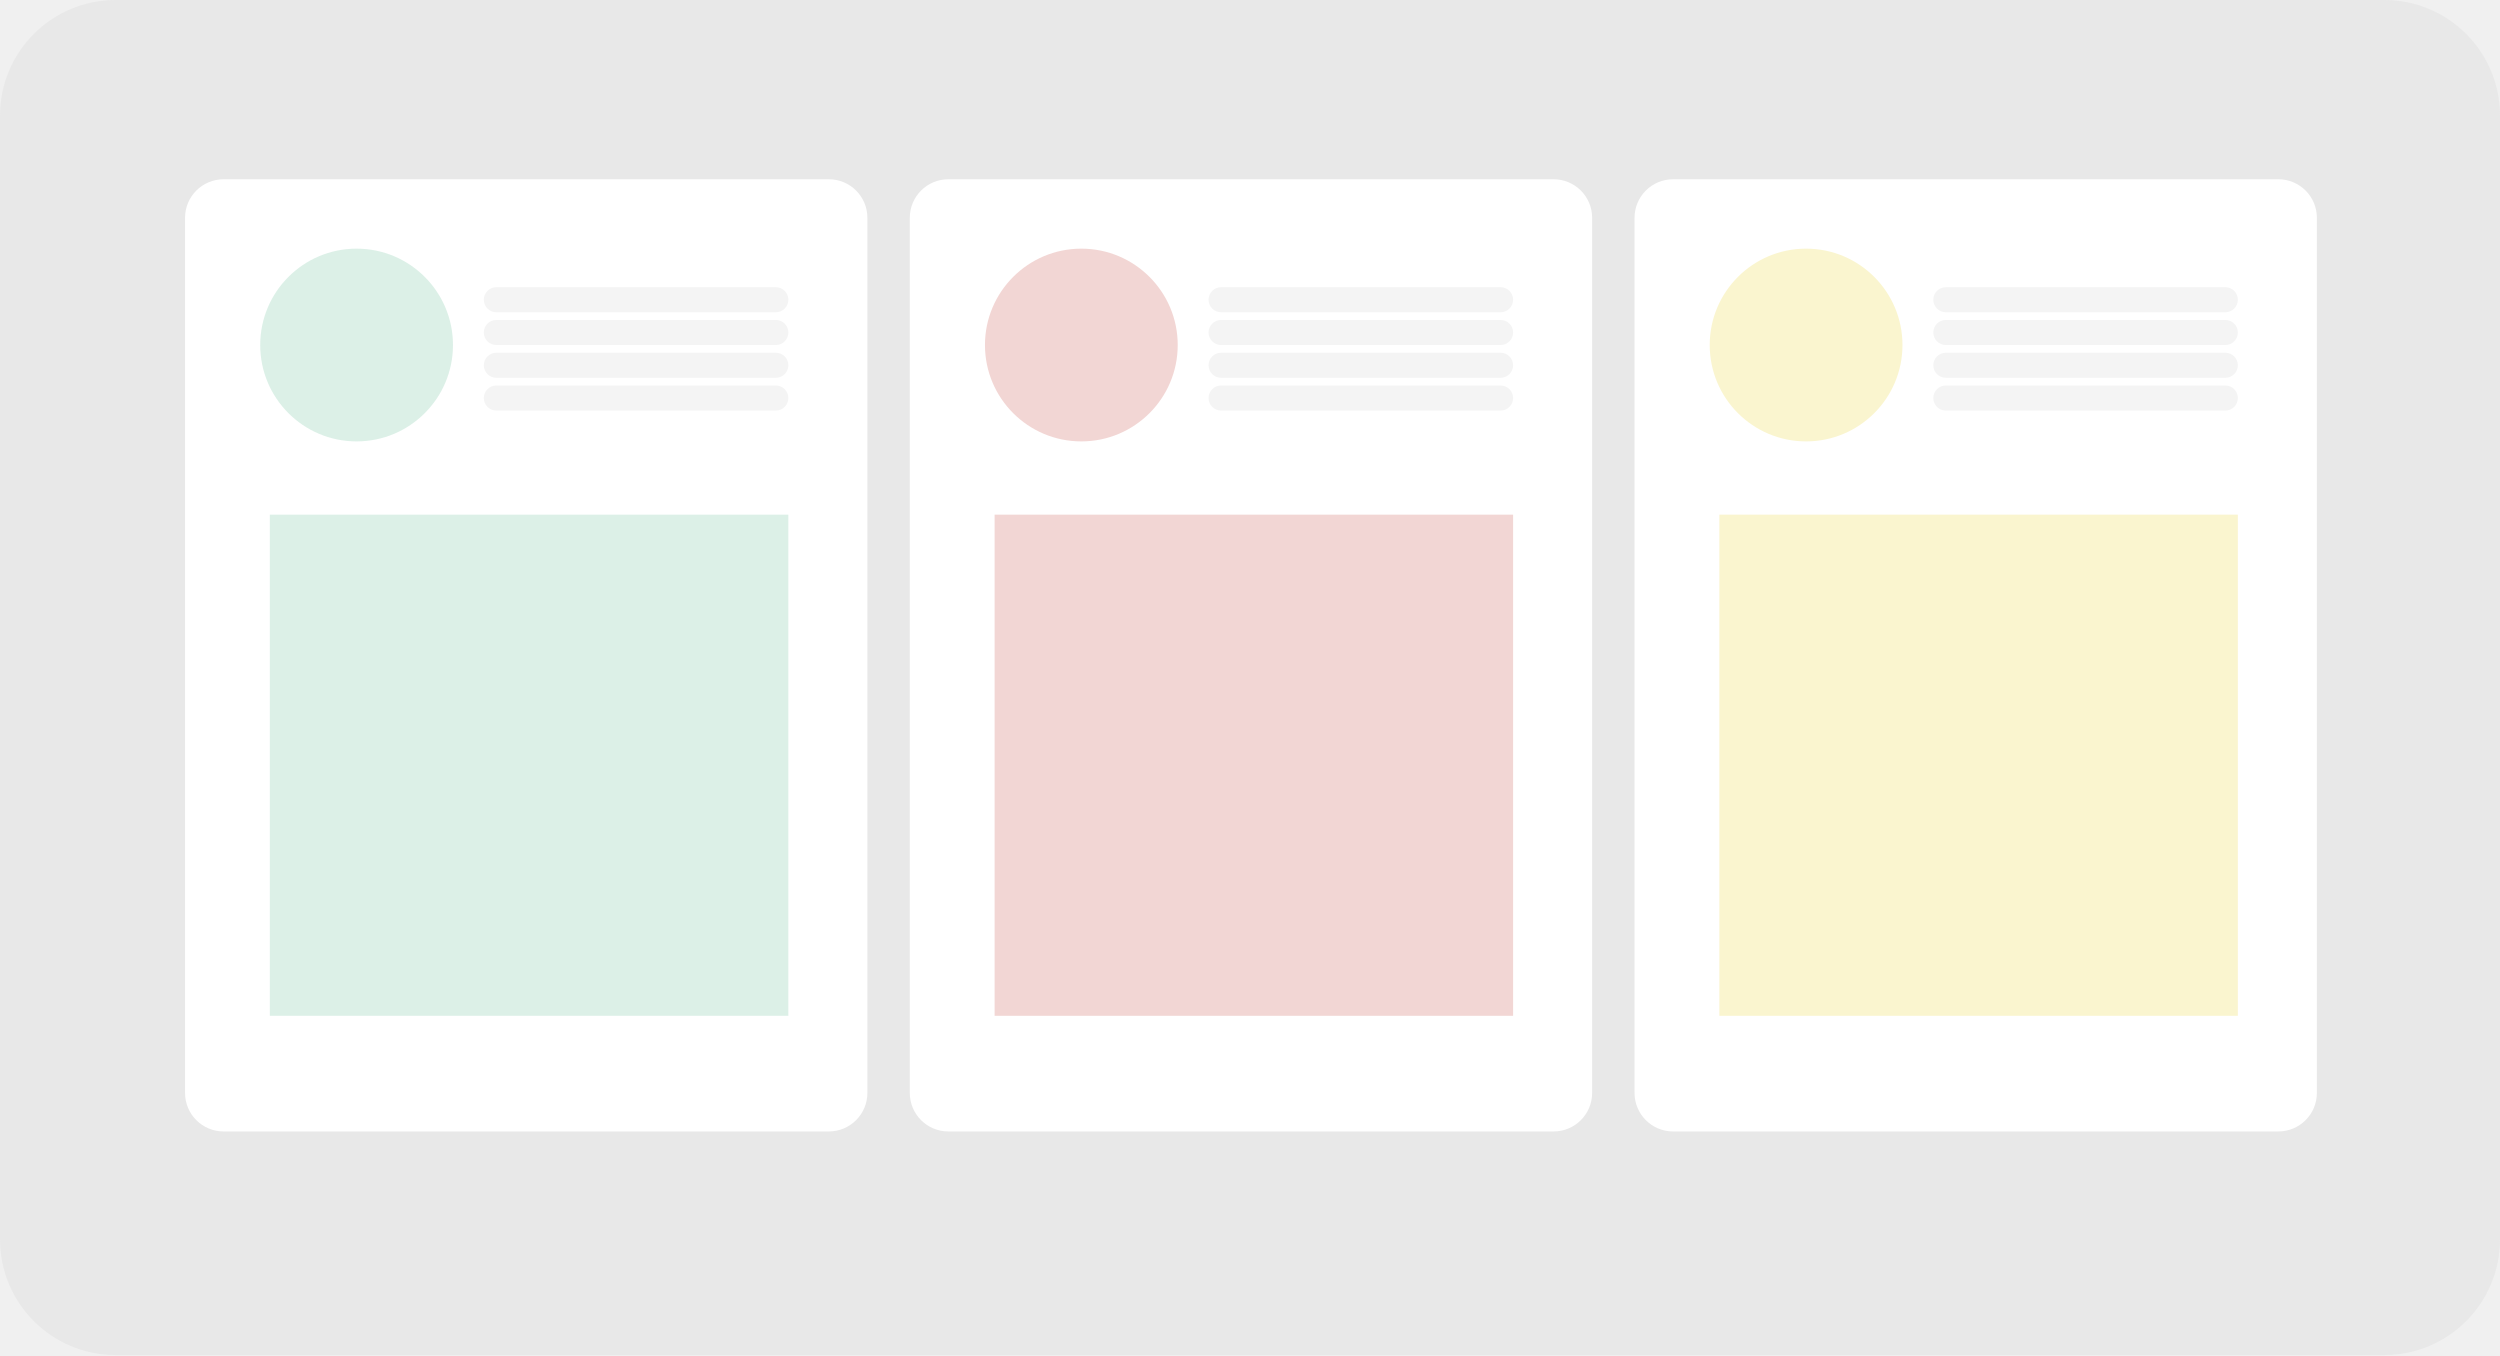
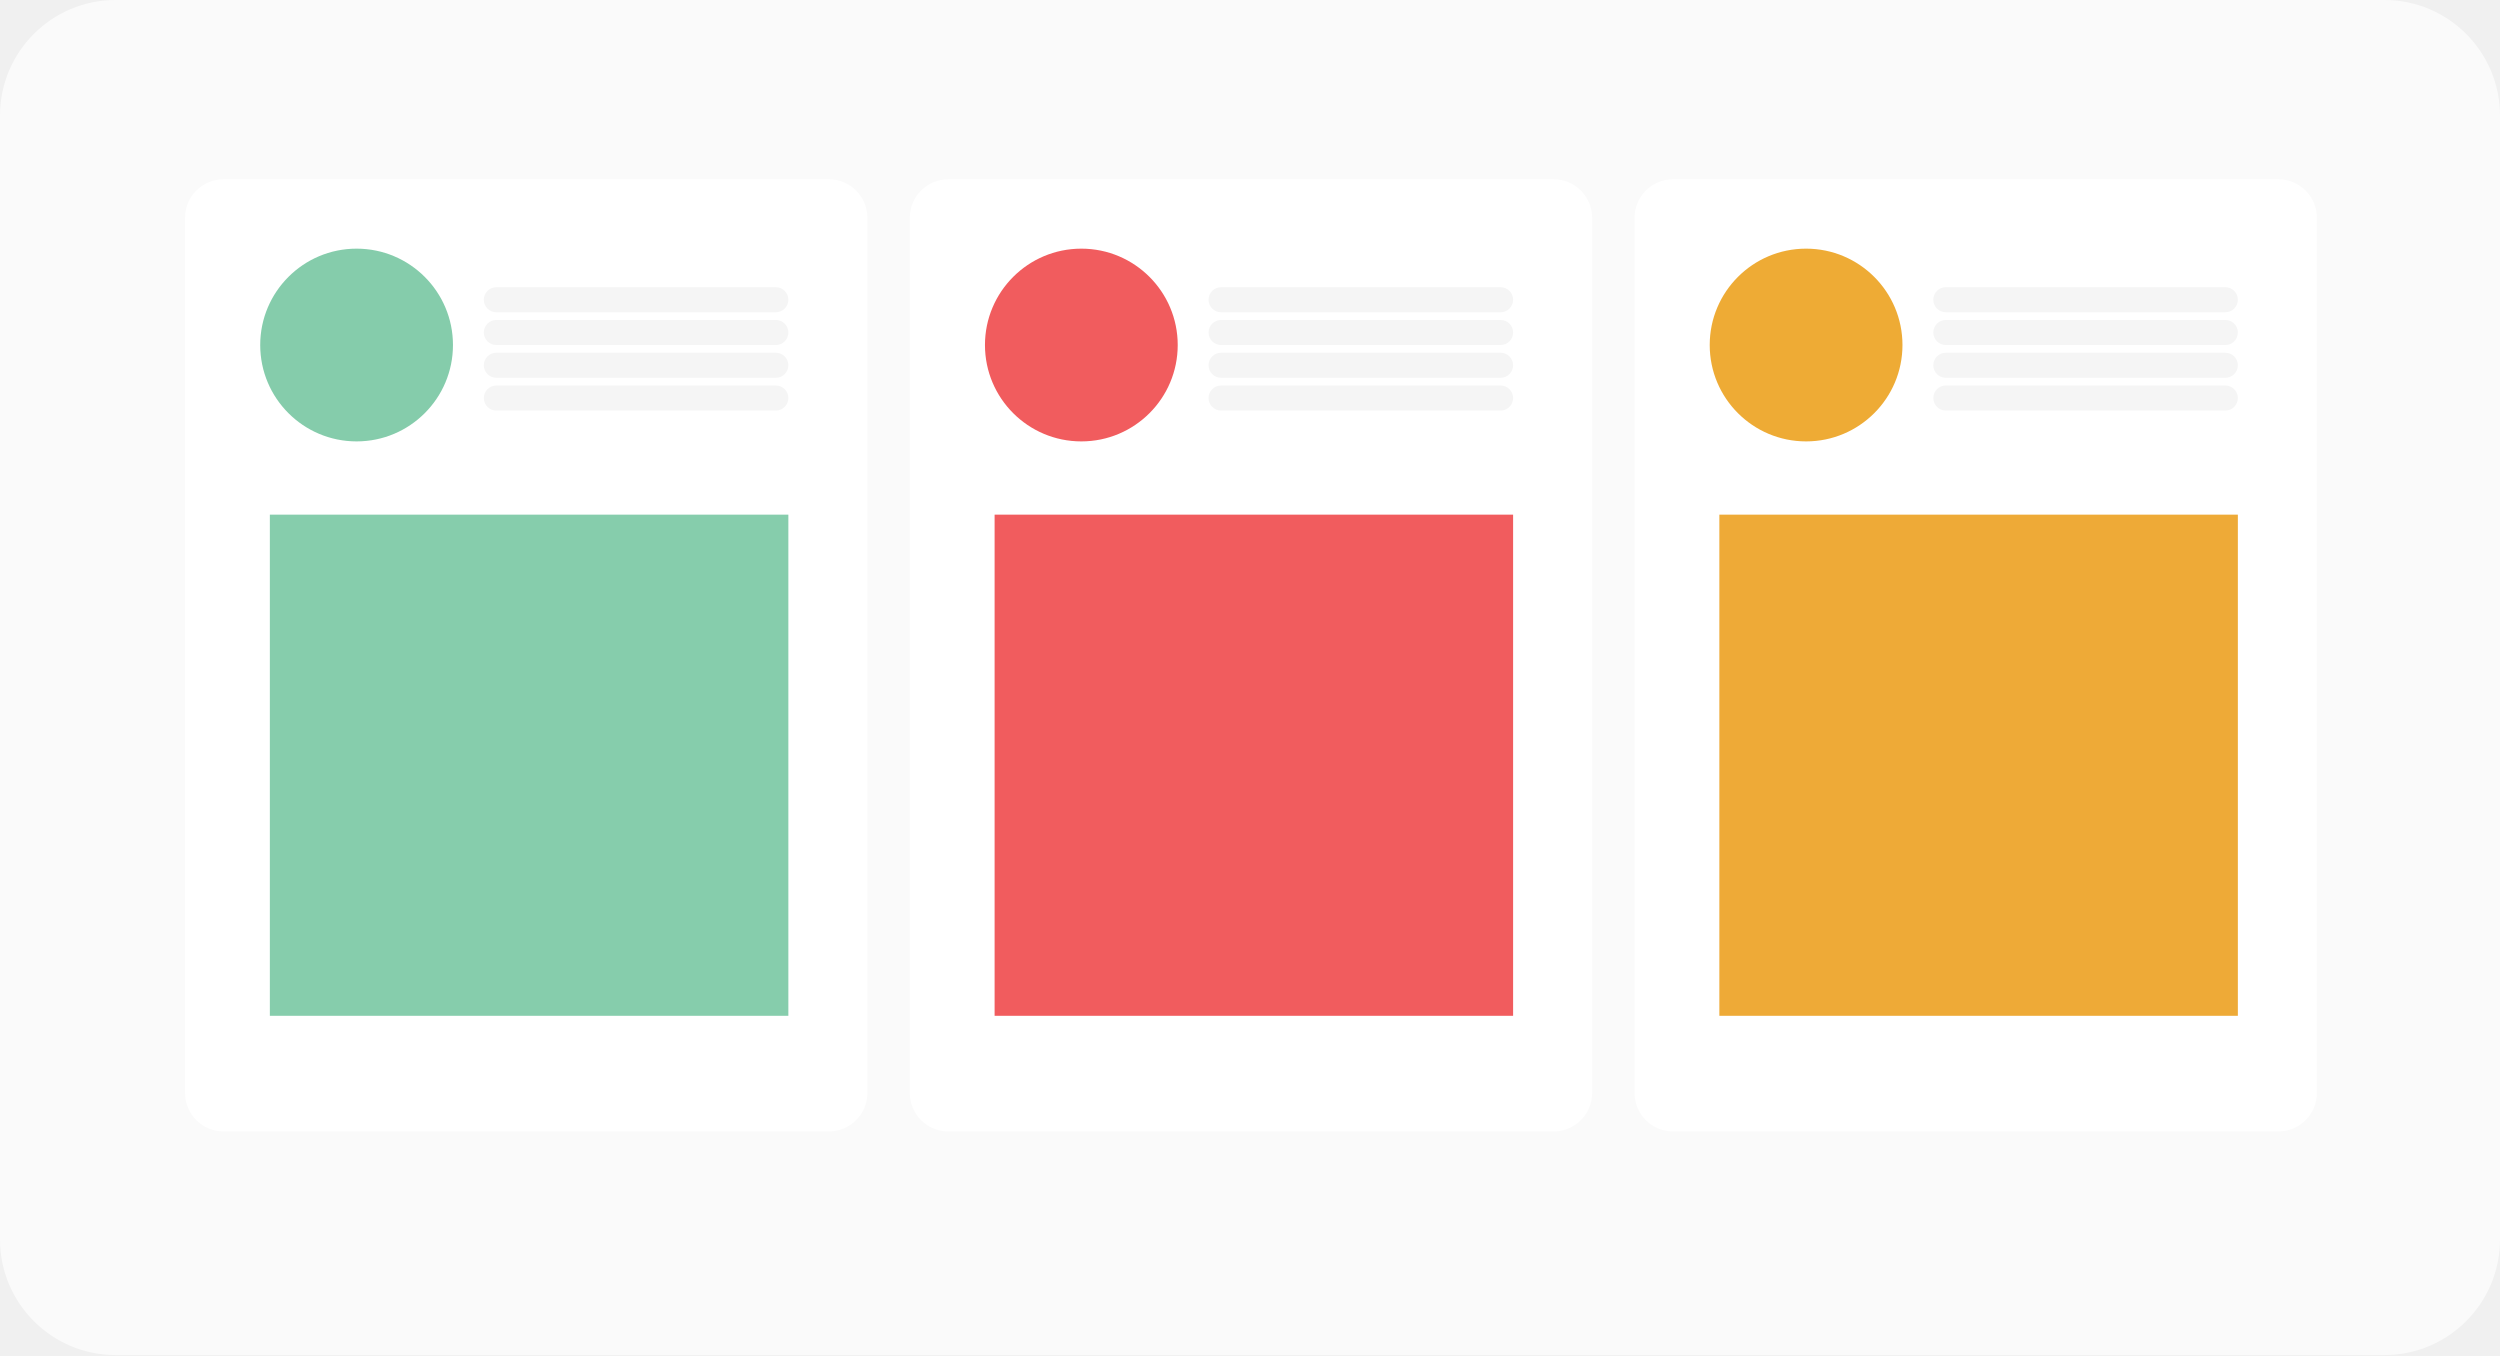
<svg xmlns="http://www.w3.org/2000/svg" width="1297" height="703" viewBox="0 0 1297 703" fill="none">
-   <rect width="1297" height="703" rx="60" fill="#E8E8E8" />
+   <rect width="1297" height="703" rx="60" fill="#FAFAFA" />
  <rect x="96" y="93" width="354" height="494" rx="20" fill="white" />
-   <circle cx="185" cy="179" r="50" fill="#52B788" fill-opacity="0.2" />
-   <rect x="251" y="149" width="158" height="13" rx="6.5" fill="#F4F4F4" />
-   <rect x="251" y="166" width="158" height="13" rx="6.5" fill="#F4F4F4" />
-   <rect x="251" y="183" width="158" height="13" rx="6.5" fill="#F4F4F4" />
-   <rect x="251" y="200" width="158" height="13" rx="6.5" fill="#F4F4F4" />
-   <rect x="140" y="267" width="269" height="260" fill="#52B788" fill-opacity="0.2" />
+   <circle cx="185" cy="179" r="50" fill="#52B788" fill-opacity="0.7" />
+   <rect x="251" y="149" width="158" height="13" rx="6.5" fill="#F5F5F5" />
+   <rect x="251" y="166" width="158" height="13" rx="6.5" fill="#F5F5F5" />
+   <rect x="251" y="183" width="158" height="13" rx="6.5" fill="#F5F5F5" />
+   <rect x="251" y="200" width="158" height="13" rx="6.5" fill="#F5F5F5" />
+   <rect x="140" y="267" width="269" height="260" fill="#86CDAC" />
  <rect x="472" y="93" width="354" height="494" rx="20" fill="white" />
-   <circle cx="561" cy="179" r="50" fill="#F2D6D4" />
-   <rect x="627" y="149" width="158" height="13" rx="6.5" fill="#F4F4F4" />
-   <rect x="627" y="166" width="158" height="13" rx="6.5" fill="#F4F4F4" />
-   <rect x="627" y="183" width="158" height="13" rx="6.5" fill="#F4F4F4" />
-   <rect x="627" y="200" width="158" height="13" rx="6.5" fill="#F4F4F4" />
-   <rect x="516" y="267" width="269" height="260" fill="#F2D6D4" />
+   <circle cx="561" cy="179" r="50" fill="#F15C5E" />
+   <rect x="627" y="149" width="158" height="13" rx="6.5" fill="#F5F5F5" />
+   <rect x="627" y="166" width="158" height="13" rx="6.5" fill="#F5F5F5" />
+   <rect x="627" y="183" width="158" height="13" rx="6.5" fill="#F5F5F5" />
+   <rect x="627" y="200" width="158" height="13" rx="6.5" fill="#F5F5F5" />
+   <path d="M516 267H785V527H516V267Z" fill="#F15C5E" />
  <rect x="848" y="93" width="354" height="494" rx="20" fill="white" />
-   <circle cx="937" cy="179" r="50" fill="#FAF5CF" />
-   <rect x="1003" y="149" width="158" height="13" rx="6.5" fill="#F4F4F4" />
-   <rect x="1003" y="166" width="158" height="13" rx="6.5" fill="#F4F4F4" />
-   <rect x="1003" y="183" width="158" height="13" rx="6.5" fill="#F4F4F4" />
-   <rect x="1003" y="200" width="158" height="13" rx="6.5" fill="#F4F4F4" />
-   <rect x="892" y="267" width="269" height="260" fill="#FAF5CF" />
+   <circle cx="937" cy="179" r="50" fill="#EEAB35" />
+   <rect x="1003" y="149" width="158" height="13" rx="6.5" fill="#F5F5F5" />
+   <rect x="1003" y="166" width="158" height="13" rx="6.5" fill="#F5F5F5" />
+   <rect x="1003" y="183" width="158" height="13" rx="6.5" fill="#F5F5F5" />
+   <rect x="1003" y="200" width="158" height="13" rx="6.5" fill="#F5F5F5" />
+   <rect x="892" y="267" width="269" height="260" fill="#EEAA37" />
</svg>
